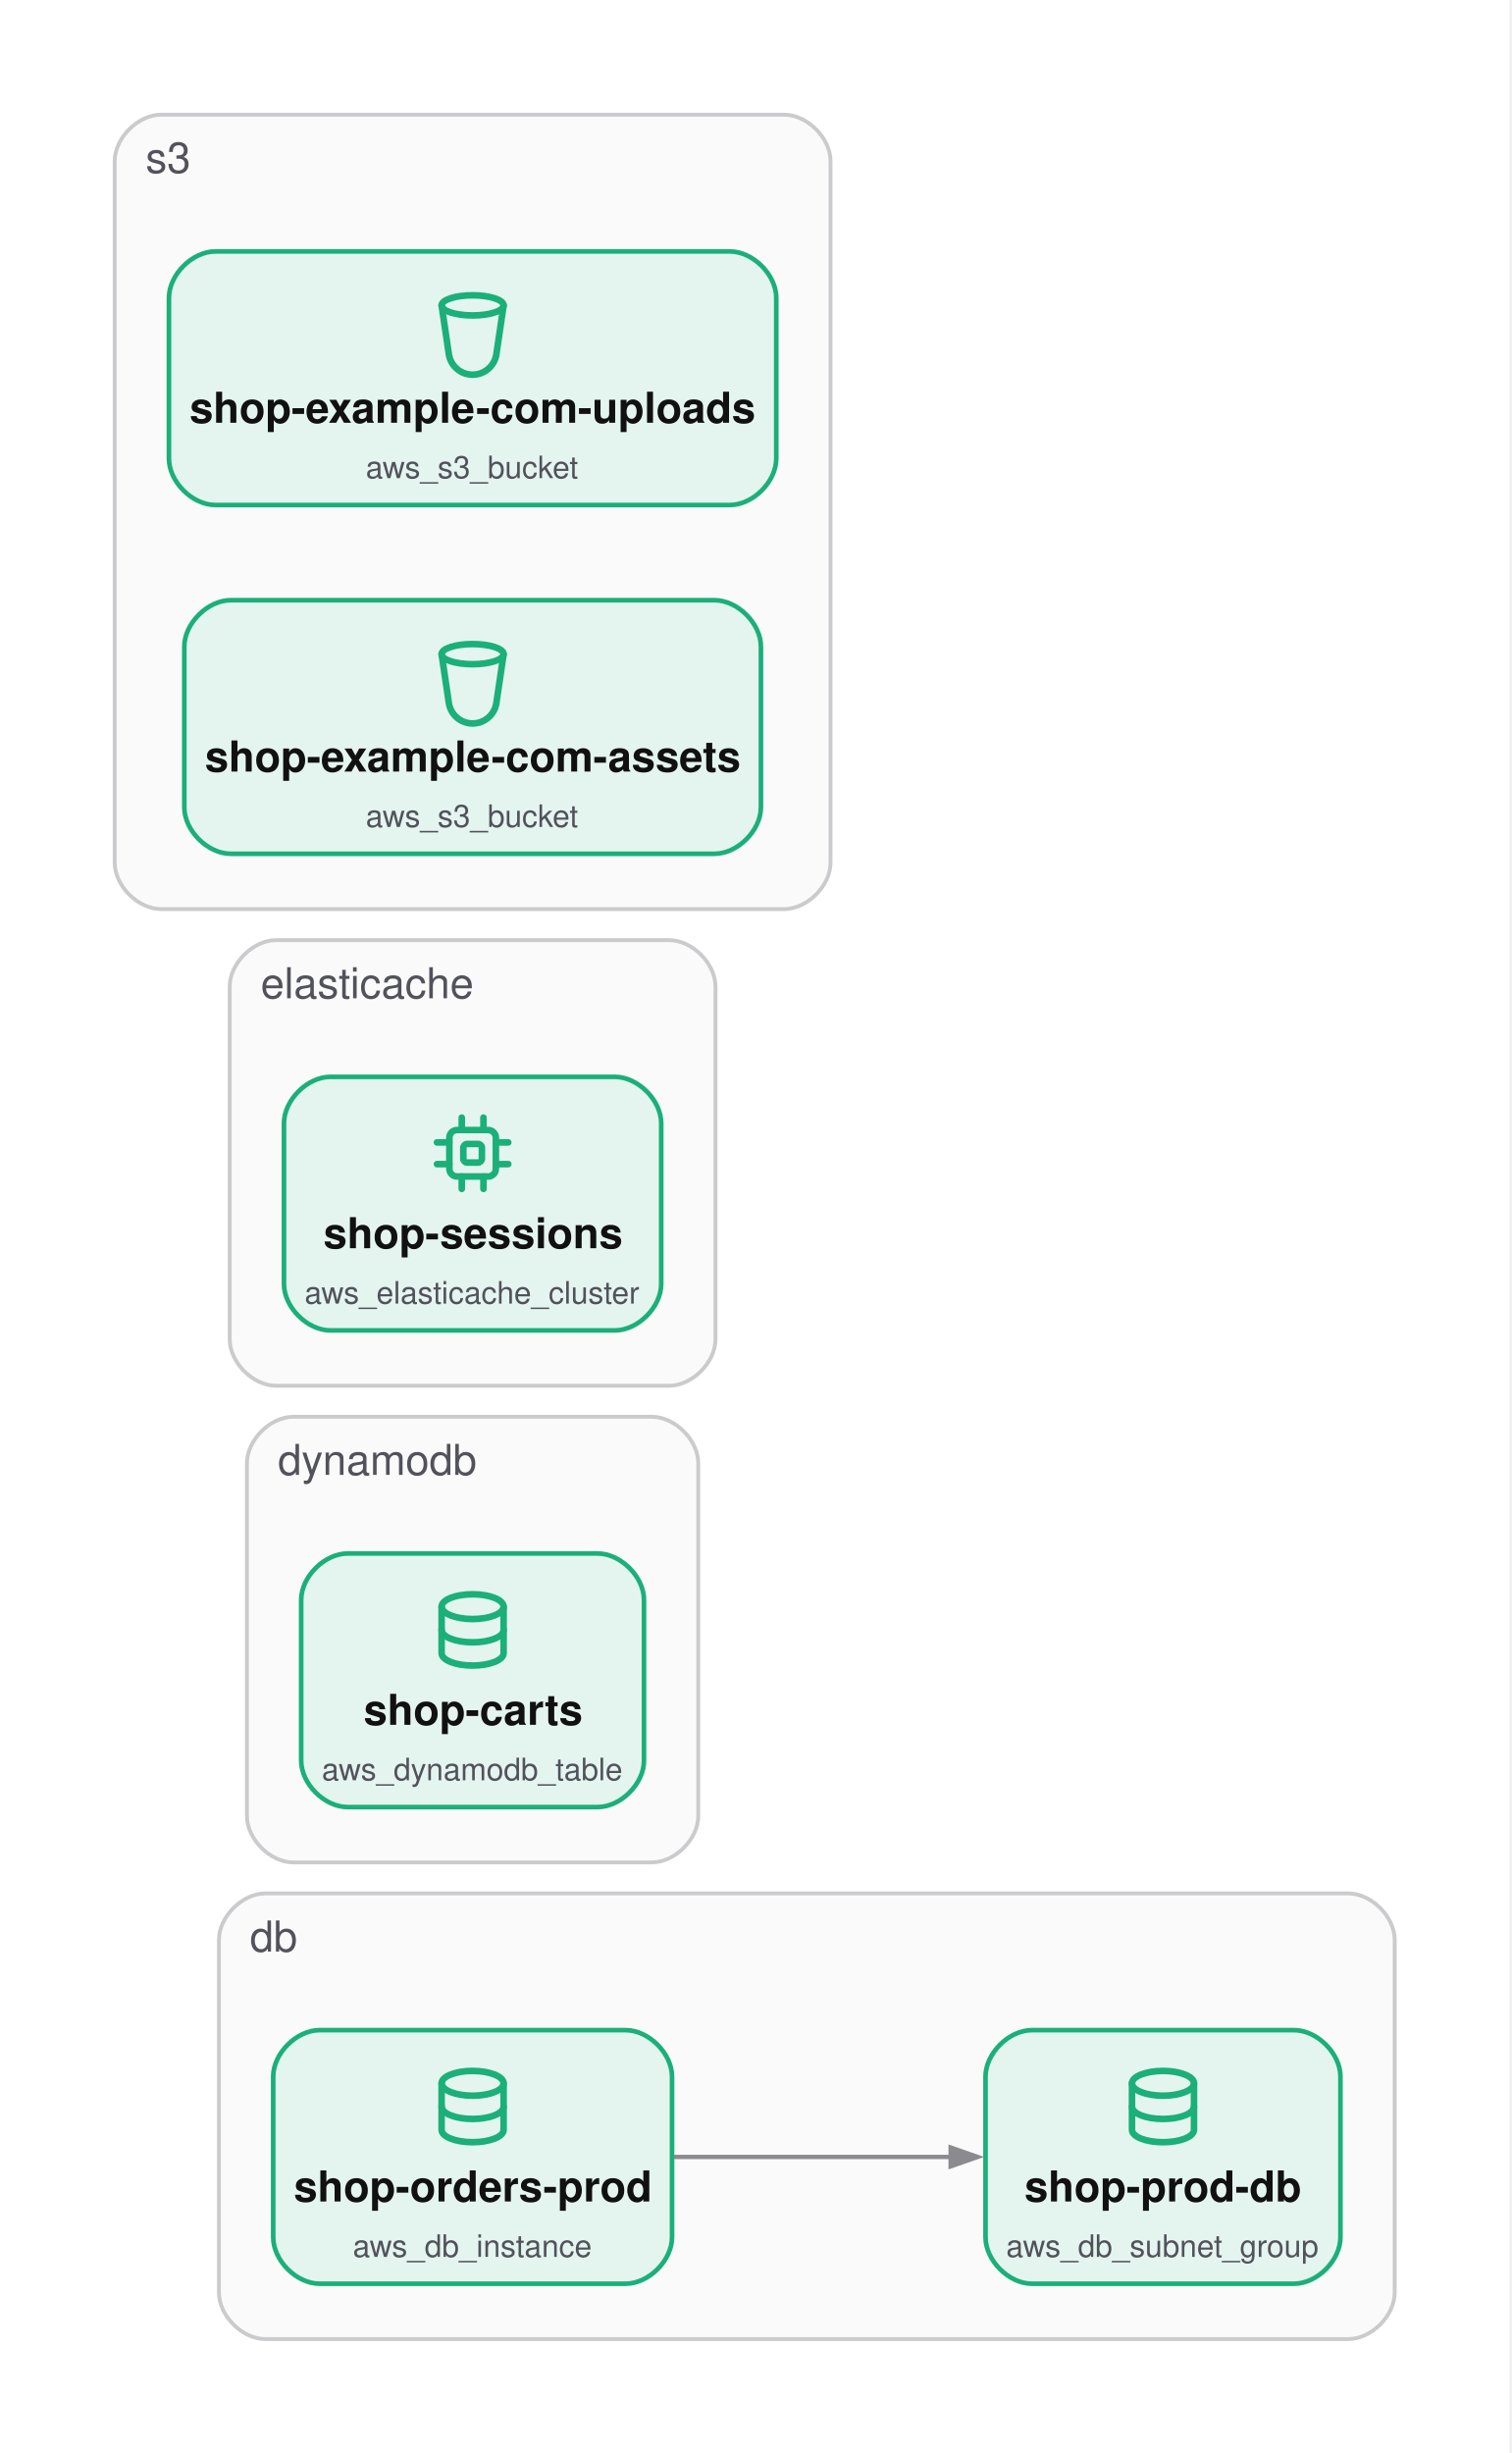
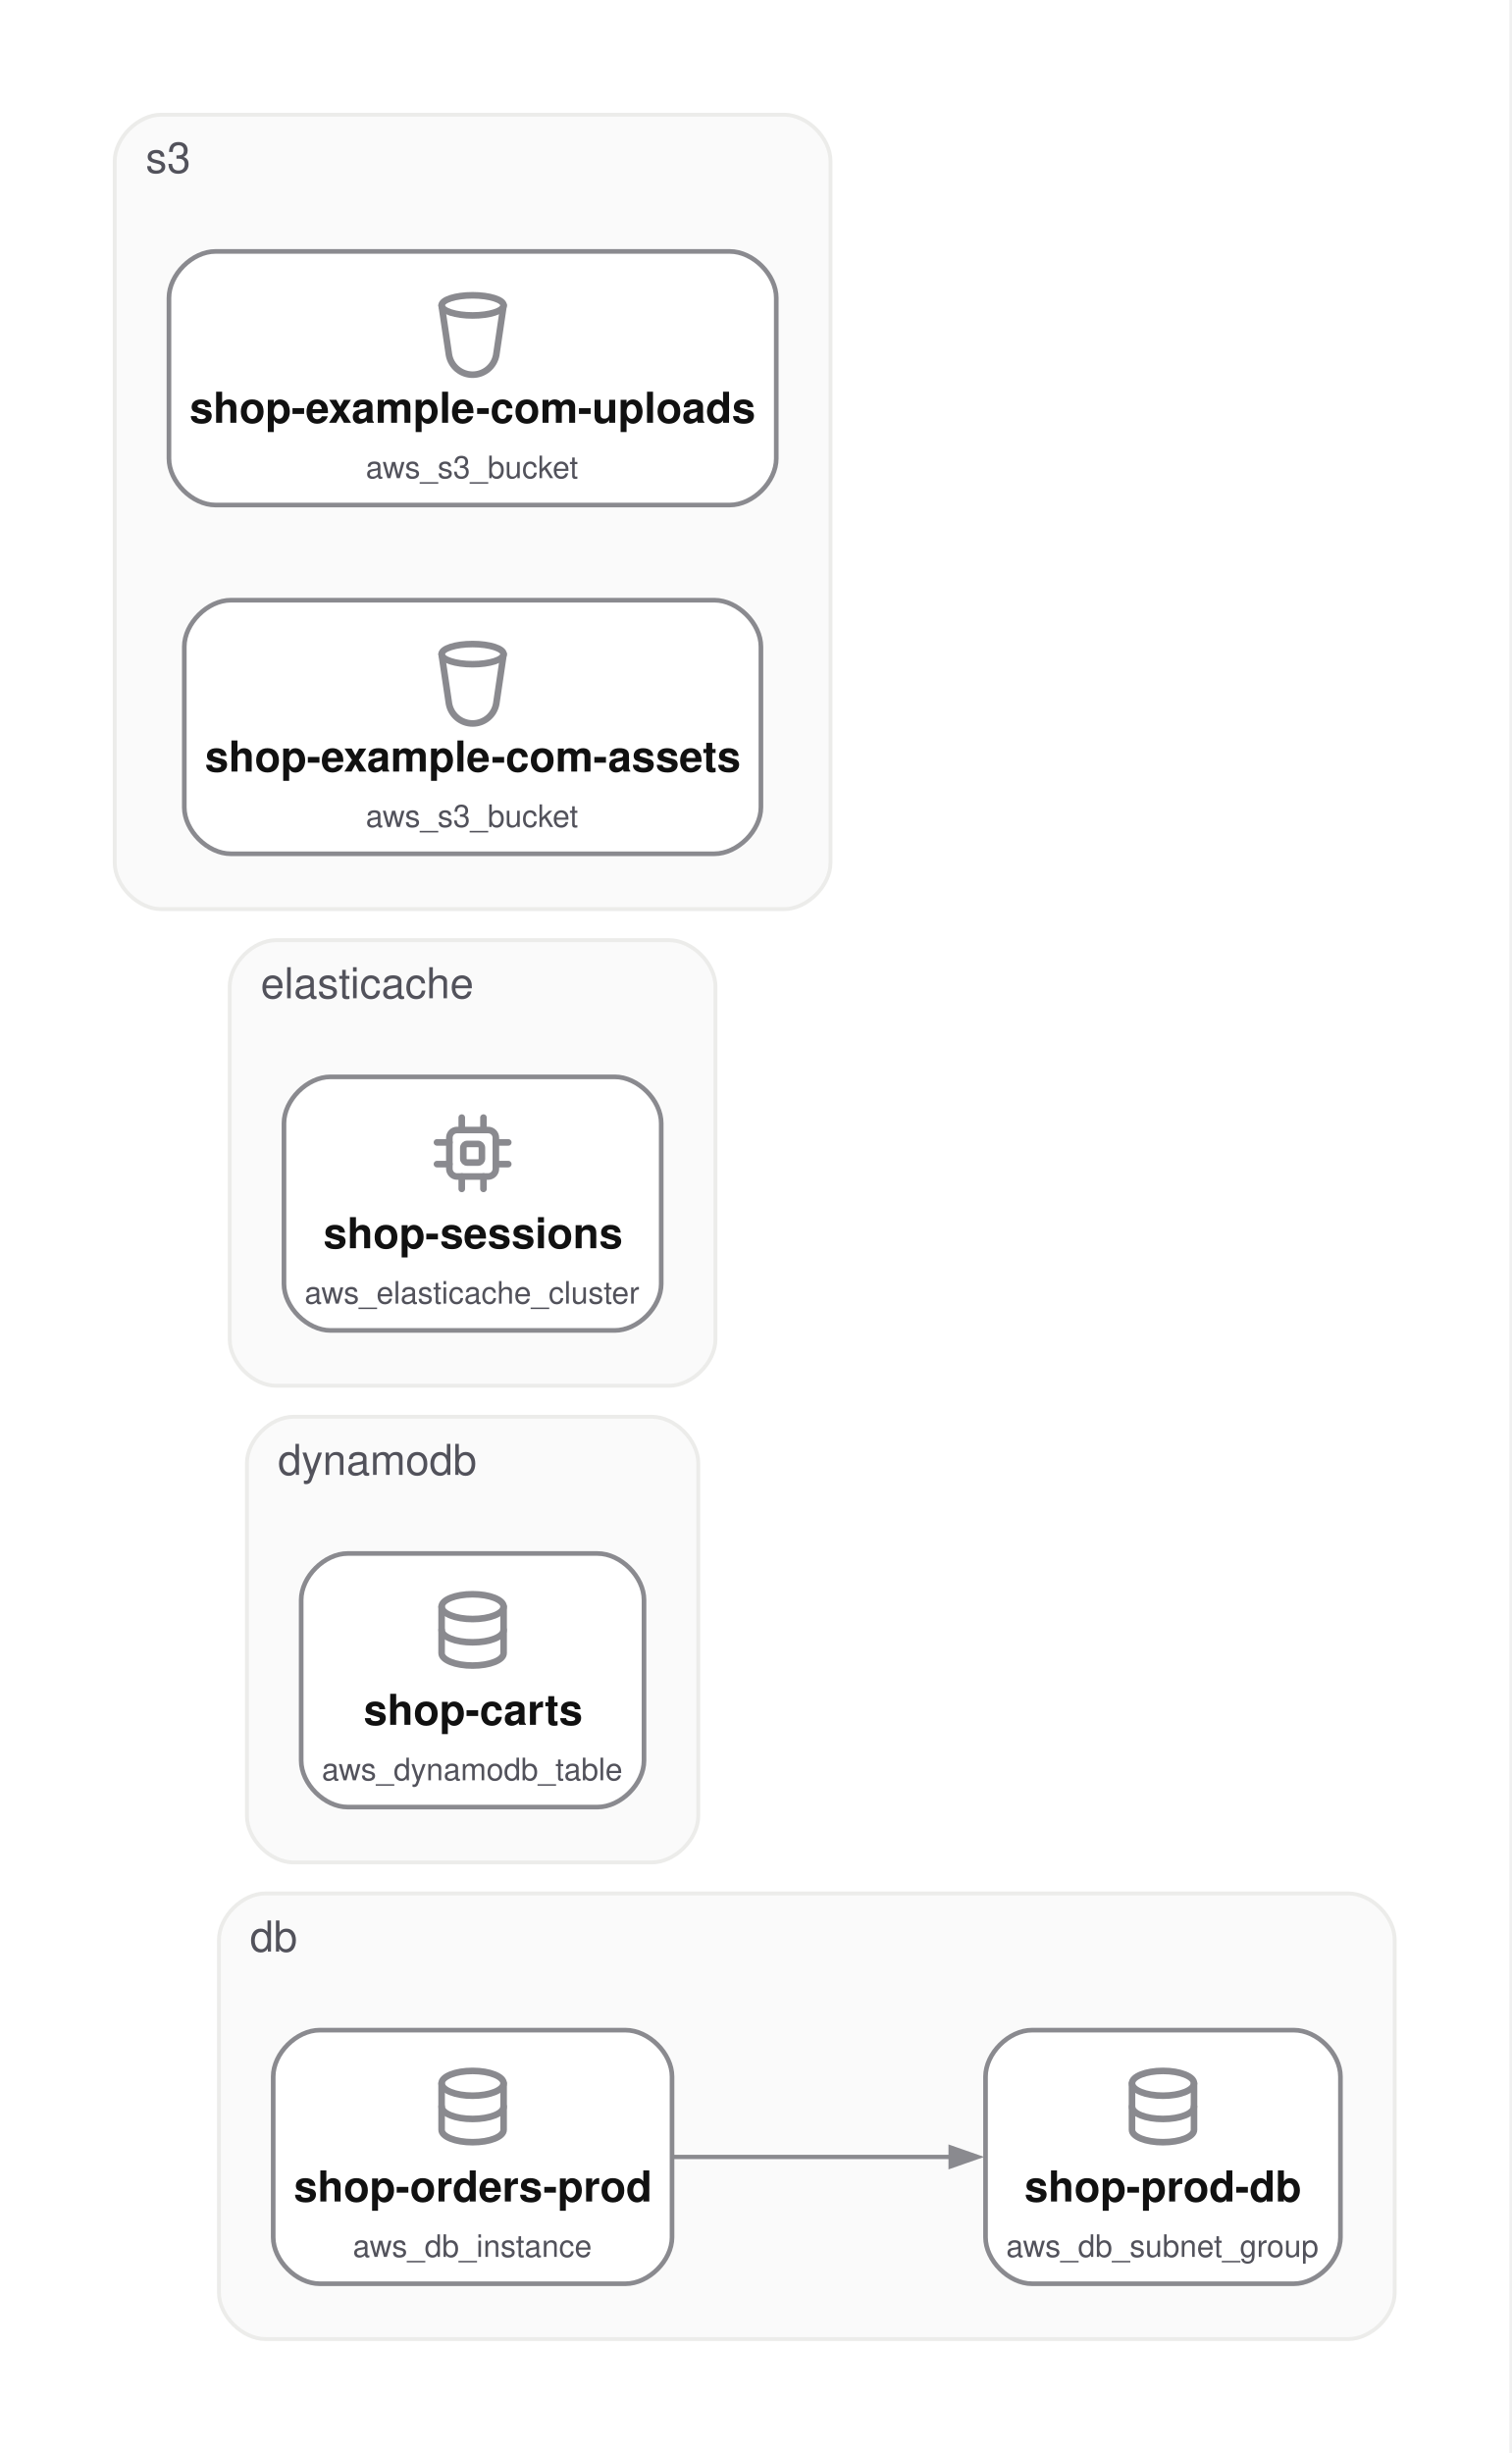
<svg xmlns="http://www.w3.org/2000/svg" width="390pt" height="633pt" viewBox="0.00 0.00 390.00 633.00">
  <g id="graph0" class="graph" transform="scale(1 1) rotate(0) translate(21.6 611.6)">
    <polygon fill="#ffffff" stroke="none" points="-21.6,21.6 -21.6,-611.6 367.91,-611.6 367.91,21.6 -21.6,21.6" />
    <g id="clust1" class="cluster">
-       <path fill="#fafafa" stroke="#cbcbce" d="M46.9,-8C46.9,-8 326.31,-8 326.31,-8 332.31,-8 338.31,-14 338.31,-20 338.31,-20 338.31,-111 338.31,-111 338.31,-117 332.31,-123 326.31,-123 326.31,-123 46.9,-123 46.9,-123 40.9,-123 34.9,-117 34.9,-111 34.9,-111 34.9,-20 34.9,-20 34.9,-14 40.9,-8 46.9,-8" />
+       <path fill="#fafafa" stroke="#ececea" d="M46.9,-8C46.9,-8 326.31,-8 326.31,-8 332.31,-8 338.31,-14 338.31,-20 338.31,-20 338.31,-111 338.31,-111 338.31,-117 332.31,-123 326.31,-123 326.31,-123 46.9,-123 46.9,-123 40.9,-123 34.9,-117 34.9,-111 34.9,-111 34.9,-20 34.9,-20 34.9,-14 40.9,-8 46.9,-8" />
      <text xml:space="preserve" text-anchor="start" x="42.9" y="-108" font-family="Helvetica,sans-Serif" font-size="11.00" fill="#52525b">db</text>
    </g>
    <g id="clust2" class="cluster">
-       <path fill="#fafafa" stroke="#cbcbce" d="M54.12,-131C54.12,-131 146.59,-131 146.59,-131 152.59,-131 158.59,-137 158.59,-143 158.59,-143 158.59,-234 158.59,-234 158.59,-240 152.59,-246 146.59,-246 146.59,-246 54.12,-246 54.12,-246 48.12,-246 42.12,-240 42.12,-234 42.12,-234 42.12,-143 42.12,-143 42.12,-137 48.12,-131 54.12,-131" />
+       <path fill="#fafafa" stroke="#ececea" d="M54.12,-131C54.12,-131 146.59,-131 146.59,-131 152.59,-131 158.59,-137 158.59,-143 158.59,-143 158.59,-234 158.59,-234 158.59,-240 152.59,-246 146.59,-246 146.59,-246 54.12,-246 54.12,-246 48.12,-246 42.12,-240 42.12,-234 42.12,-234 42.12,-143 42.12,-143 42.12,-137 48.12,-131 54.12,-131" />
      <text xml:space="preserve" text-anchor="start" x="50.12" y="-231" font-family="Helvetica,sans-Serif" font-size="11.00" fill="#52525b">dynamodb</text>
    </g>
    <g id="clust3" class="cluster">
-       <path fill="#fafafa" stroke="#cbcbce" d="M49.68,-254C49.68,-254 151.03,-254 151.03,-254 157.03,-254 163.03,-260 163.03,-266 163.03,-266 163.03,-357 163.03,-357 163.03,-363 157.03,-369 151.03,-369 151.03,-369 49.68,-369 49.68,-369 43.68,-369 37.68,-363 37.68,-357 37.68,-357 37.68,-266 37.68,-266 37.68,-260 43.68,-254 49.68,-254" />
+       <path fill="#fafafa" stroke="#ececea" d="M49.68,-254C49.68,-254 151.03,-254 151.03,-254 157.03,-254 163.03,-260 163.03,-266 163.03,-266 163.03,-357 163.03,-357 163.03,-363 157.03,-369 151.03,-369 151.03,-369 49.68,-369 49.68,-369 43.68,-369 37.68,-363 37.68,-357 37.68,-357 37.68,-266 37.68,-266 37.68,-260 43.68,-254 49.68,-254" />
      <text xml:space="preserve" text-anchor="start" x="45.68" y="-354" font-family="Helvetica,sans-Serif" font-size="11.00" fill="#52525b">elasticache</text>
    </g>
    <g id="clust4" class="cluster">
-       <path fill="#fafafa" stroke="#cbcbce" d="M20,-377C20,-377 180.72,-377 180.72,-377 186.72,-377 192.72,-383 192.72,-389 192.72,-389 192.72,-570 192.72,-570 192.72,-576 186.72,-582 180.72,-582 180.72,-582 20,-582 20,-582 14,-582 8,-576 8,-570 8,-570 8,-389 8,-389 8,-383 14,-377 20,-377" />
+       <path fill="#fafafa" stroke="#ececea" d="M20,-377C20,-377 180.72,-377 180.72,-377 186.72,-377 192.72,-383 192.72,-389 192.72,-389 192.72,-570 192.72,-570 192.72,-576 186.72,-582 180.72,-582 180.72,-582 20,-582 20,-582 14,-582 8,-576 8,-570 8,-570 8,-389 8,-389 8,-383 14,-377 20,-377" />
      <text xml:space="preserve" text-anchor="start" x="16" y="-567" font-family="Helvetica,sans-Serif" font-size="11.00" fill="#52525b">s3</text>
    </g>
    <g id="node1" class="node">
-       <path fill="#e4f5ef" stroke="#1baf7a" stroke-width="1.2" d="M139.82,-87.72C139.82,-87.72 60.9,-87.72 60.9,-87.72 54.9,-87.72 48.9,-81.72 48.9,-75.72 48.9,-75.72 48.9,-34.28 48.9,-34.28 48.9,-28.28 54.9,-22.28 60.9,-22.28 60.9,-22.28 139.82,-22.28 139.82,-22.28 145.82,-22.28 151.82,-28.28 151.82,-34.28 151.82,-34.28 151.82,-75.72 151.82,-75.72 151.82,-81.72 145.82,-87.72 139.82,-87.72" />
-       <g class="driftwood-icon" transform="translate(88.36 -80) scale(1)" fill="none" stroke="#1baf7a" color="#1baf7a" stroke-width="1.7" stroke-linecap="round" stroke-linejoin="round">
+       <path fill="#ffffff" stroke="#8a8a8f" stroke-width="1.2" d="M139.82,-87.72C139.82,-87.72 60.9,-87.72 60.9,-87.72 54.9,-87.72 48.9,-81.72 48.9,-75.72 48.9,-75.72 48.9,-34.28 48.9,-34.28 48.9,-28.28 54.9,-22.28 60.9,-22.28 60.9,-22.28 139.82,-22.28 139.82,-22.28 145.82,-22.28 151.82,-28.28 151.82,-34.28 151.82,-34.28 151.82,-75.72 151.82,-75.72 151.82,-81.72 145.82,-87.72 139.82,-87.72" />
+       <g class="driftwood-icon" transform="translate(88.36 -80) scale(1)" fill="none" stroke="#8a8a8f" color="#8a8a8f" stroke-width="1.7" stroke-linecap="round" stroke-linejoin="round">
        <ellipse cx="12" cy="6" rx="8" ry="3.2" />
        <path d="M4 6v12c0 1.8 3.6 3.2 8 3.2s8-1.4 8-3.2V6" />
        <path d="M4 12c0 1.8 3.6 3.2 8 3.2s8-1.4 8-3.2" />
      </g>
      <text xml:space="preserve" text-anchor="start" x="54.22" y="-43.5" font-family="Helvetica,sans-Serif" font-weight="bold" font-size="11.00" fill="#111111">shop-orders-prod</text>
      <text xml:space="preserve" text-anchor="start" x="69.45" y="-29.2" font-family="Helvetica,sans-Serif" font-size="8.00" fill="#52525b">aws_db_instance</text>
    </g>
    <g id="node2" class="node">
-       <path fill="#e4f5ef" stroke="#1baf7a" stroke-width="1.2" d="M312.31,-87.72C312.31,-87.72 244.72,-87.72 244.72,-87.72 238.72,-87.72 232.72,-81.72 232.72,-75.72 232.72,-75.72 232.72,-34.28 232.72,-34.28 232.72,-28.28 238.72,-22.28 244.72,-22.28 244.72,-22.28 312.31,-22.28 312.31,-22.28 318.31,-22.28 324.31,-28.28 324.31,-34.28 324.31,-34.28 324.31,-75.72 324.31,-75.72 324.31,-81.72 318.31,-87.72 312.31,-87.72" />
-       <g class="driftwood-icon" transform="translate(266.52 -80) scale(1)" fill="none" stroke="#1baf7a" color="#1baf7a" stroke-width="1.7" stroke-linecap="round" stroke-linejoin="round">
+       <path fill="#ffffff" stroke="#8a8a8f" stroke-width="1.2" d="M312.31,-87.72C312.31,-87.72 244.72,-87.72 244.72,-87.72 238.72,-87.72 232.72,-81.72 232.72,-75.72 232.72,-75.72 232.72,-34.28 232.72,-34.28 232.72,-28.28 238.72,-22.28 244.72,-22.28 244.72,-22.28 312.31,-22.28 312.31,-22.28 318.31,-22.28 324.31,-28.28 324.31,-34.28 324.31,-34.28 324.31,-75.72 324.31,-75.72 324.31,-81.72 318.31,-87.72 312.31,-87.72" />
+       <g class="driftwood-icon" transform="translate(266.52 -80) scale(1)" fill="none" stroke="#8a8a8f" color="#8a8a8f" stroke-width="1.7" stroke-linecap="round" stroke-linejoin="round">
        <ellipse cx="12" cy="6" rx="8" ry="3.2" />
        <path d="M4 6v12c0 1.8 3.6 3.2 8 3.2s8-1.4 8-3.2V6" />
        <path d="M4 12c0 1.8 3.6 3.2 8 3.2s8-1.4 8-3.2" />
      </g>
      <text xml:space="preserve" text-anchor="start" x="242.77" y="-43.5" font-family="Helvetica,sans-Serif" font-weight="bold" font-size="11.00" fill="#111111">shop-prod-db</text>
      <text xml:space="preserve" text-anchor="start" x="238.04" y="-29.2" font-family="Helvetica,sans-Serif" font-size="8.00" fill="#52525b">aws_db_subnet_group</text>
    </g>
    <g id="edge1" class="edge">
      <path fill="none" stroke="#8a8a8f" stroke-width="1.1" d="M152.31,-55C174.75,-55 201.11,-55 223.85,-55" />
      <polygon fill="#8a8a8f" stroke="#8a8a8f" stroke-width="1.1" points="223.71,-57.45 230.71,-55 223.71,-52.55 223.71,-57.45" />
    </g>
    <g id="node3" class="node">
-       <path fill="#e4f5ef" stroke="#1baf7a" stroke-width="1.2" d="M132.59,-210.72C132.59,-210.72 68.12,-210.72 68.12,-210.72 62.12,-210.72 56.12,-204.72 56.12,-198.72 56.12,-198.72 56.12,-157.28 56.12,-157.28 56.12,-151.28 62.12,-145.28 68.12,-145.28 68.12,-145.28 132.59,-145.28 132.59,-145.28 138.59,-145.28 144.59,-151.28 144.59,-157.28 144.59,-157.28 144.59,-198.72 144.59,-198.72 144.59,-204.72 138.59,-210.72 132.59,-210.72" />
-       <g class="driftwood-icon" transform="translate(88.36 -203) scale(1)" fill="none" stroke="#1baf7a" color="#1baf7a" stroke-width="1.7" stroke-linecap="round" stroke-linejoin="round">
+       <path fill="#ffffff" stroke="#8a8a8f" stroke-width="1.2" d="M132.59,-210.72C132.59,-210.72 68.12,-210.72 68.12,-210.72 62.12,-210.72 56.12,-204.72 56.12,-198.72 56.12,-198.72 56.12,-157.28 56.12,-157.28 56.12,-151.28 62.12,-145.28 68.12,-145.28 68.12,-145.28 132.59,-145.28 132.59,-145.28 138.59,-145.28 144.59,-151.28 144.59,-157.28 144.59,-157.28 144.59,-198.72 144.59,-198.72 144.59,-204.72 138.59,-210.72 132.59,-210.72" />
+       <g class="driftwood-icon" transform="translate(88.36 -203) scale(1)" fill="none" stroke="#8a8a8f" color="#8a8a8f" stroke-width="1.7" stroke-linecap="round" stroke-linejoin="round">
        <ellipse cx="12" cy="6" rx="8" ry="3.2" />
        <path d="M4 6v12c0 1.8 3.6 3.2 8 3.2s8-1.4 8-3.2V6" />
        <path d="M4 12c0 1.8 3.6 3.2 8 3.2s8-1.4 8-3.2" />
      </g>
      <text xml:space="preserve" text-anchor="start" x="72.24" y="-166.5" font-family="Helvetica,sans-Serif" font-weight="bold" font-size="11.00" fill="#111111">shop-carts</text>
      <text xml:space="preserve" text-anchor="start" x="61.44" y="-152.2" font-family="Helvetica,sans-Serif" font-size="8.00" fill="#52525b">aws_dynamodb_table</text>
    </g>
    <g id="node4" class="node">
-       <path fill="#e4f5ef" stroke="#1baf7a" stroke-width="1.2" d="M137.03,-333.72C137.03,-333.72 63.68,-333.72 63.68,-333.72 57.68,-333.72 51.68,-327.72 51.68,-321.72 51.68,-321.72 51.68,-280.28 51.68,-280.28 51.68,-274.28 57.68,-268.28 63.68,-268.28 63.68,-268.28 137.03,-268.28 137.03,-268.28 143.03,-268.28 149.03,-274.28 149.03,-280.28 149.03,-280.28 149.03,-321.72 149.03,-321.72 149.03,-327.72 143.03,-333.72 137.03,-333.72" />
-       <g class="driftwood-icon" transform="translate(88.36 -326) scale(1)" fill="none" stroke="#1baf7a" color="#1baf7a" stroke-width="1.7" stroke-linecap="round" stroke-linejoin="round">
+       <path fill="#ffffff" stroke="#8a8a8f" stroke-width="1.2" d="M137.03,-333.72C137.03,-333.72 63.68,-333.72 63.68,-333.72 57.68,-333.72 51.68,-327.72 51.68,-321.72 51.68,-321.72 51.68,-280.28 51.68,-280.28 51.68,-274.28 57.68,-268.28 63.68,-268.28 63.68,-268.28 137.03,-268.28 137.03,-268.28 143.03,-268.28 149.03,-274.28 149.03,-280.28 149.03,-280.28 149.03,-321.72 149.03,-321.72 149.03,-327.72 143.03,-333.72 137.03,-333.72" />
+       <g class="driftwood-icon" transform="translate(88.36 -326) scale(1)" fill="none" stroke="#8a8a8f" color="#8a8a8f" stroke-width="1.7" stroke-linecap="round" stroke-linejoin="round">
        <rect x="6" y="6" width="12" height="12" rx="2" />
        <rect x="9.6" y="9.6" width="4.8" height="4.8" rx="1" />
        <path d="M9.2 6V2.8M14.8 6V2.8M9.2 18v3.2M14.8 18v3.2M6 9.2H2.8M6 14.8H2.8M18 9.2h3.2M18 14.8h3.2" />
      </g>
      <text xml:space="preserve" text-anchor="start" x="61.85" y="-289.5" font-family="Helvetica,sans-Serif" font-weight="bold" font-size="11.00" fill="#111111">shop-sessions</text>
      <text xml:space="preserve" text-anchor="start" x="57" y="-275.2" font-family="Helvetica,sans-Serif" font-size="8.00" fill="#52525b">aws_elasticache_cluster</text>
    </g>
    <g id="node5" class="node">
-       <path fill="#e4f5ef" stroke="#1baf7a" stroke-width="1.2" d="M162.76,-456.72C162.76,-456.72 37.96,-456.72 37.96,-456.72 31.96,-456.72 25.96,-450.72 25.96,-444.72 25.96,-444.72 25.96,-403.28 25.96,-403.28 25.96,-397.28 31.96,-391.28 37.96,-391.28 37.96,-391.28 162.76,-391.28 162.76,-391.28 168.76,-391.28 174.76,-397.28 174.76,-403.28 174.76,-403.28 174.76,-444.72 174.76,-444.72 174.76,-450.72 168.76,-456.72 162.76,-456.72" />
-       <g class="driftwood-icon" transform="translate(88.36 -449) scale(1)" fill="none" stroke="#1baf7a" color="#1baf7a" stroke-width="1.7" stroke-linecap="round" stroke-linejoin="round">
+       <path fill="#ffffff" stroke="#8a8a8f" stroke-width="1.2" d="M162.76,-456.72C162.76,-456.72 37.96,-456.72 37.96,-456.72 31.96,-456.72 25.96,-450.72 25.96,-444.72 25.96,-444.72 25.96,-403.28 25.96,-403.28 25.96,-397.28 31.96,-391.28 37.96,-391.28 37.96,-391.28 162.76,-391.28 162.76,-391.28 168.76,-391.28 174.76,-397.28 174.76,-403.28 174.76,-403.28 174.76,-444.72 174.76,-444.72 174.76,-450.72 168.76,-456.72 162.76,-456.72" />
+       <g class="driftwood-icon" transform="translate(88.36 -449) scale(1)" fill="none" stroke="#8a8a8f" color="#8a8a8f" stroke-width="1.7" stroke-linecap="round" stroke-linejoin="round">
        <ellipse cx="12" cy="6.2" rx="8" ry="2.6" />
        <path d="M4 6.2 5.9 19a6.2 6.2 0 0 0 12.2 0L20 6.2" />
      </g>
      <text xml:space="preserve" text-anchor="start" x="31.28" y="-412.5" font-family="Helvetica,sans-Serif" font-weight="bold" font-size="11.00" fill="#111111">shop-example-com-assets</text>
      <text xml:space="preserve" text-anchor="start" x="72.79" y="-398.2" font-family="Helvetica,sans-Serif" font-size="8.00" fill="#52525b">aws_s3_bucket</text>
    </g>
    <g id="node6" class="node">
-       <path fill="#e4f5ef" stroke="#1baf7a" stroke-width="1.2" d="M166.72,-546.72C166.72,-546.72 34,-546.72 34,-546.72 28,-546.72 22,-540.72 22,-534.72 22,-534.72 22,-493.28 22,-493.28 22,-487.28 28,-481.28 34,-481.28 34,-481.28 166.72,-481.28 166.72,-481.28 172.72,-481.28 178.72,-487.28 178.72,-493.28 178.72,-493.28 178.72,-534.72 178.72,-534.72 178.72,-540.72 172.72,-546.72 166.72,-546.72" />
-       <g class="driftwood-icon" transform="translate(88.36 -539) scale(1)" fill="none" stroke="#1baf7a" color="#1baf7a" stroke-width="1.7" stroke-linecap="round" stroke-linejoin="round">
+       <path fill="#ffffff" stroke="#8a8a8f" stroke-width="1.2" d="M166.72,-546.72C166.72,-546.72 34,-546.72 34,-546.72 28,-546.72 22,-540.72 22,-534.72 22,-534.72 22,-493.28 22,-493.28 22,-487.28 28,-481.28 34,-481.28 34,-481.28 166.72,-481.28 166.72,-481.28 172.72,-481.28 178.72,-487.28 178.72,-493.28 178.72,-493.28 178.72,-534.72 178.72,-534.72 178.72,-540.72 172.72,-546.72 166.72,-546.72" />
+       <g class="driftwood-icon" transform="translate(88.36 -539) scale(1)" fill="none" stroke="#8a8a8f" color="#8a8a8f" stroke-width="1.7" stroke-linecap="round" stroke-linejoin="round">
        <ellipse cx="12" cy="6.2" rx="8" ry="2.6" />
        <path d="M4 6.2 5.9 19a6.2 6.2 0 0 0 12.2 0L20 6.2" />
      </g>
      <text xml:space="preserve" text-anchor="start" x="27.32" y="-502.5" font-family="Helvetica,sans-Serif" font-weight="bold" font-size="11.00" fill="#111111">shop-example-com-uploads</text>
      <text xml:space="preserve" text-anchor="start" x="72.79" y="-488.2" font-family="Helvetica,sans-Serif" font-size="8.00" fill="#52525b">aws_s3_bucket</text>
    </g>
  </g>
</svg>
